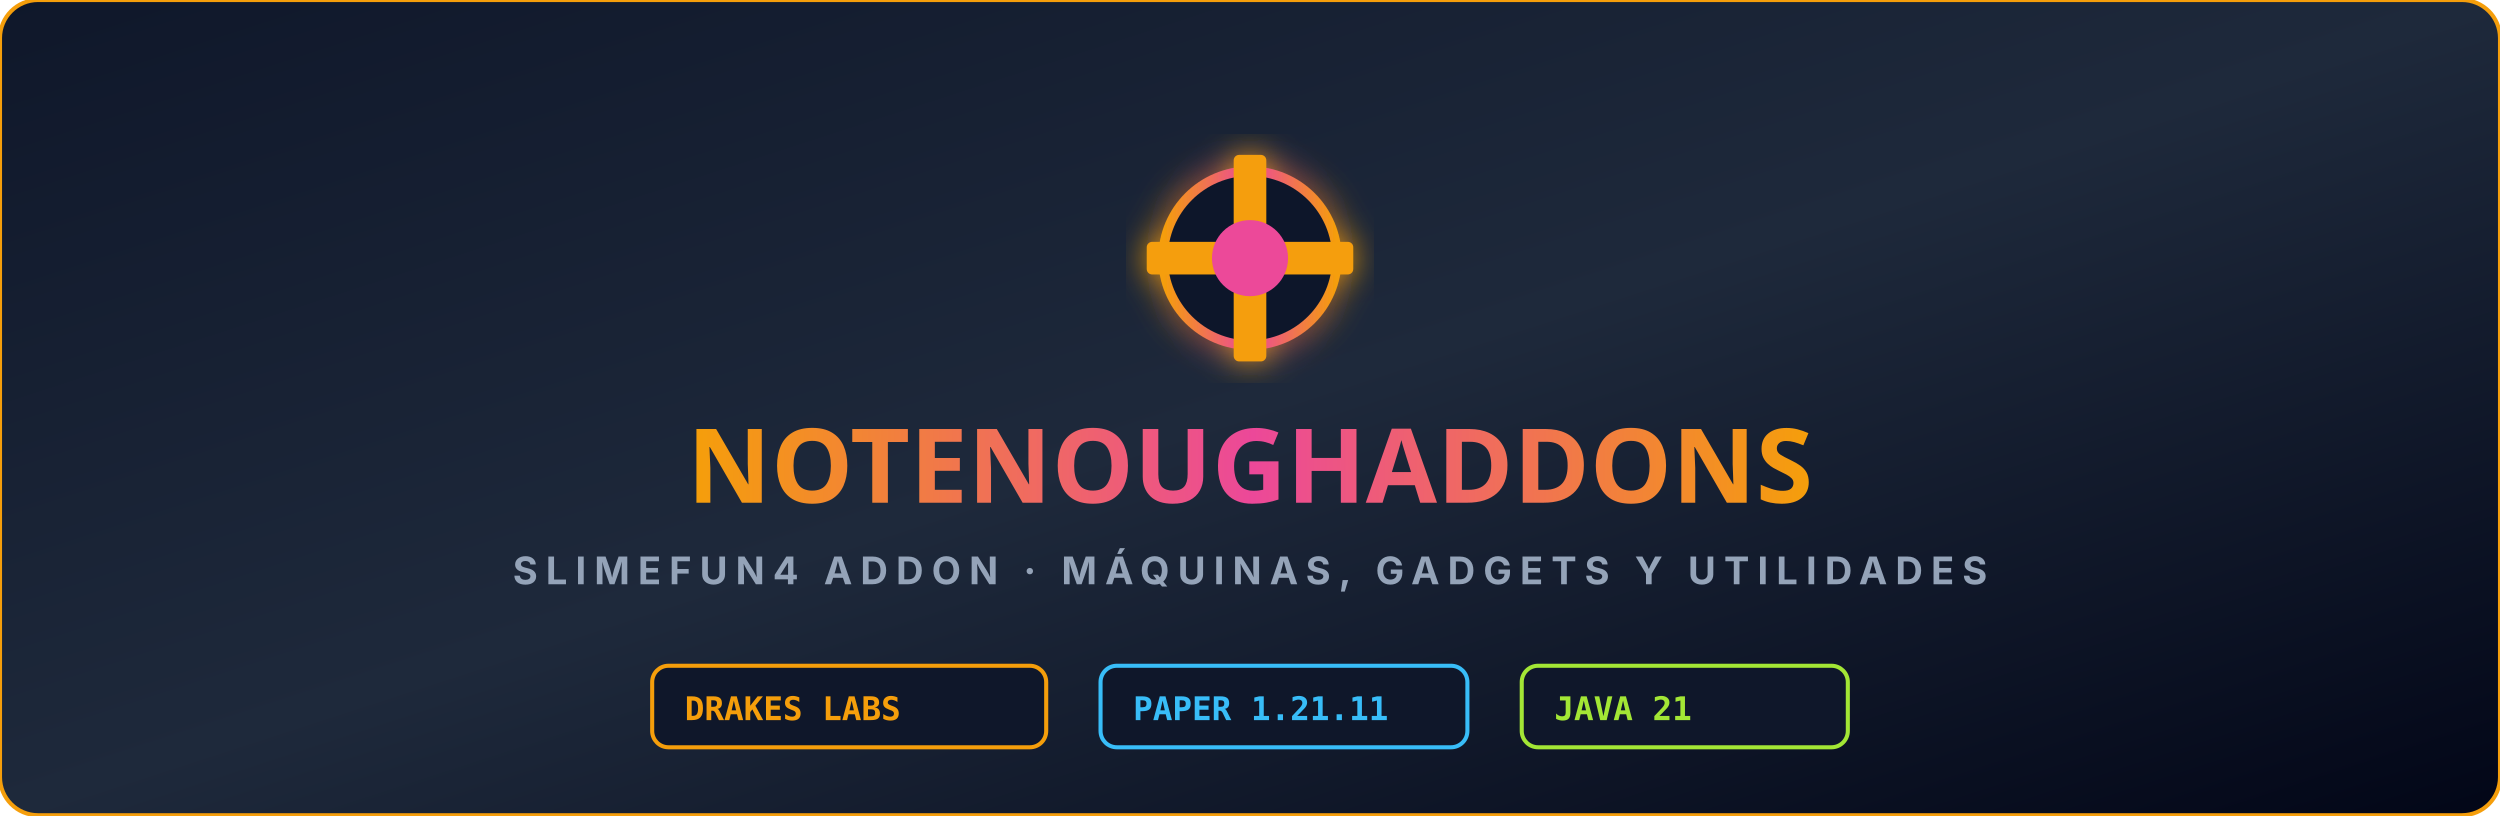
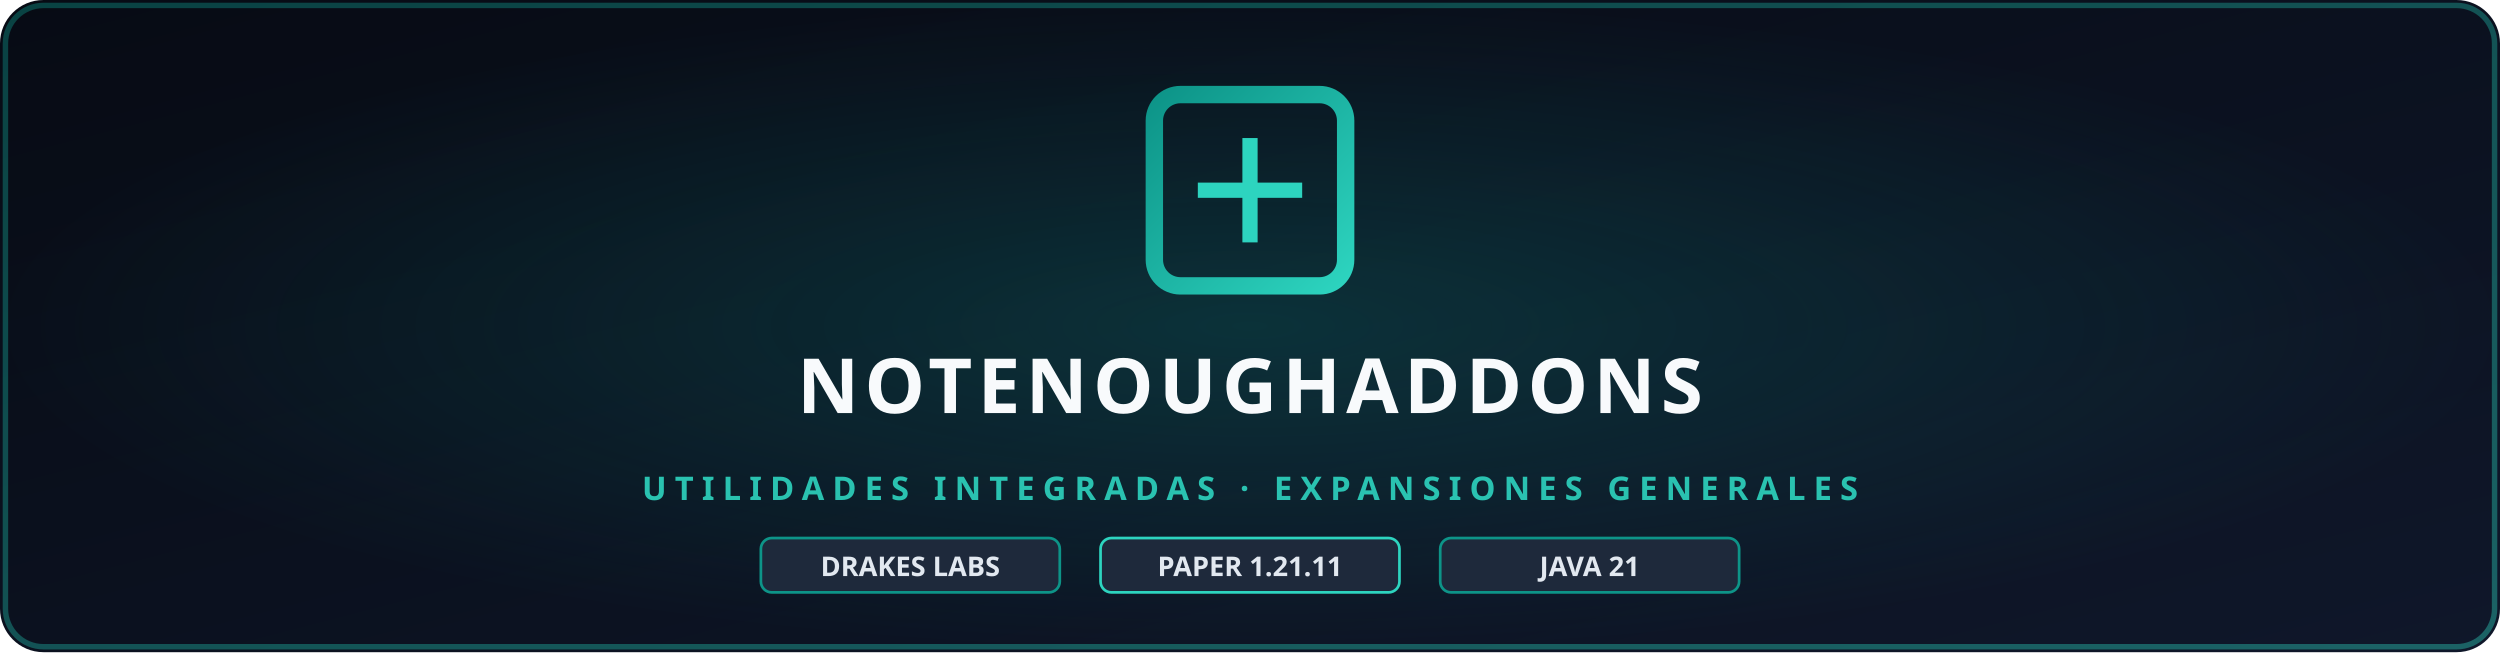
- <svg xmlns="http://www.w3.org/2000/svg" viewBox="0 0 920 300" width="920" height="300">
+ <svg xmlns="http://www.w3.org/2000/svg" viewBox="0 0 920 240" width="920" height="240" role="img" aria-label="NotEnoughAddons Banner">
  <defs>
-     <linearGradient id="bgG" x1="0%" y1="0%" x2="100%" y2="100%">
-       <stop offset="0%" stop-color="#0F172A" />
-       <stop offset="50%" stop-color="#1E293B" />
-       <stop offset="100%" stop-color="#020617" />
+     <linearGradient id="bFondo" x1="0" y1="0" x2="1" y2="1">
+       <stop offset="0%" stop-color="#070B14" />
+       <stop offset="100%" stop-color="#0F172A" />
    </linearGradient>
-     <linearGradient id="acG" x1="0%" y1="0%" x2="100%" y2="0%">
-       <stop offset="0%" stop-color="#F59E0B" />
-       <stop offset="50%" stop-color="#EC4899" />
-       <stop offset="100%" stop-color="#F59E0B" />
+     <linearGradient id="acG" x1="0" y1="0" x2="1" y2="1">
+       <stop offset="0%" stop-color="#0D9488" />
+       <stop offset="100%" stop-color="#2DD4BF" />
    </linearGradient>
-     <filter id="glowF">
-       <feGaussianBlur stdDeviation="6" result="blur" />
-       <feMerge>
-         <feMergeNode in="blur" />
-         <feMergeNode in="SourceGraphic" />
-       </feMerge>
-     </filter>
+     <radialGradient id="bHalo" cx="50%" cy="50%" r="50%">
+       <stop offset="0%" stop-color="#0D9488" stop-opacity="0.25" />
+       <stop offset="100%" stop-color="#0D9488" stop-opacity="0" />
+     </radialGradient>
  </defs>
-   <style>
-     @keyframes latido {
-       0%, 100% { opacity: 0.85; filter: drop-shadow(0 0 15px #F59E0Bb3); }
-       50%      { opacity: 1;    filter: drop-shadow(0 0 30px #EC4899); }
-     }
-     .fondo  { fill: url(#bgG); }
-     .titulo { font-family: 'Outfit', 'Segoe UI', sans-serif; font-weight: 900; font-size: 38px;
-                fill: url(#acG); animation: latido 3.5s infinite ease-in-out; }
-     .sub    { font-family: 'Inter', 'Segoe UI', sans-serif; font-weight: 700; font-size: 14px;
-                fill: #94A3B8; letter-spacing: 3px; }
-     .chapa  { fill: #0F172A; stroke-width: 1.5; rx: 6px; }
-     .ctexto { font-family: 'JetBrains Mono', monospace; font-size: 12px; font-weight: 700; }
-   </style>
-   <rect class="fondo" width="920" height="300" rx="14" stroke="#F59E0B" stroke-width="1.5" />
-   <g transform="translate(460, 95)" filter="url(#glowF)">
-     <g>
-       <animateTransform attributeName="transform" type="rotate" from="0 0 0" to="360 0 0" dur="24s" repeatCount="indefinite" />
-       <circle cx="0" cy="0" r="32" fill="#0F172A" stroke="url(#acG)" stroke-width="3.5" />
-       <rect x="-6" y="-38" width="12" height="76" rx="2" fill="#F59E0B" />
-       <rect x="-38" y="-6" width="76" height="12" rx="2" fill="#F59E0B" />
-       <circle cx="0" cy="0" r="14" fill="#EC4899" />
-     </g>
+   <rect width="920" height="240" rx="16" fill="url(#bFondo)" />
+   <rect width="920" height="240" rx="16" fill="url(#bHalo)" />
+   <rect x="2" y="2" width="916" height="236" rx="14" fill="none" stroke="url(#acG)" stroke-width="2" opacity="0.4" />
+   <g transform="translate(460,70) scale(1.6)">
+     <rect x="-22" y="-22" width="44" height="44" rx="6" fill="none" stroke="url(#acG)" stroke-width="4" />
+     <line x1="-12" y1="0" x2="12" y2="0" stroke="#2DD4BF" stroke-width="3.5" />
+     <line x1="0" y1="-12" x2="0" y2="12" stroke="#2DD4BF" stroke-width="3.5" />
  </g>
-   <text x="460" y="185" text-anchor="middle" class="titulo">NOTENOUGHADDONS</text>
-   <text x="460" y="215" text-anchor="middle" class="sub">SLIMEFUN4 ADDON · MÁQUINAS, GADGETS Y UTILIDADES</text>
-   <g transform="translate(240, 245)">
-     <rect x="0" y="0" width="145" height="30" class="chapa" stroke="#F59E0B" />
-     <text x="12" y="20" class="ctexto" fill="#F59E0B">DRAKES LABS</text>
-     <rect x="165" y="0" width="135" height="30" class="chapa" stroke="#38BDF8" />
-     <text x="177" y="20" class="ctexto" fill="#38BDF8">PAPER 1.21.11</text>
-     <rect x="320" y="0" width="120" height="30" class="chapa" stroke="#A3E635" />
-     <text x="332" y="20" class="ctexto" fill="#A3E635">JAVA 21</text>
+   <text x="460" y="152" text-anchor="middle" font-family="'Segoe UI', system-ui, -apple-system, sans-serif" font-weight="900" font-size="28" fill="#F8FAFC" letter-spacing="2">
+     NOTENOUGHADDONS
+   </text>
+   <text x="460" y="184" text-anchor="middle" font-family="'Segoe UI', system-ui, -apple-system, sans-serif" font-weight="700" font-size="12" fill="#2DD4BF" letter-spacing="3" opacity="0.9">
+     UTILIDADES INTEGRADAS · EXPANSIONES GENERALES
+   </text>
+   <g transform="translate(460, 210)">
+     <rect x="-180" y="-12" width="110" height="20" rx="4" fill="#1E293B" stroke="#0D9488" stroke-width="1" />
+     <text x="-125" y="2" text-anchor="middle" font-family="sans-serif" font-size="10" font-weight="700" fill="#E2E8F0">DRAKES LABS</text>
+     <rect x="-55" y="-12" width="110" height="20" rx="4" fill="#1E293B" stroke="#2DD4BF" stroke-width="1" />
+     <text x="0" y="2" text-anchor="middle" font-family="sans-serif" font-size="10" font-weight="700" fill="#E2E8F0">PAPER 1.21.11</text>
+     <rect x="70" y="-12" width="110" height="20" rx="4" fill="#1E293B" stroke="#0D9488" stroke-width="1" />
+     <text x="125" y="2" text-anchor="middle" font-family="sans-serif" font-size="10" font-weight="700" fill="#E2E8F0">JAVA 21</text>
  </g>
</svg>
